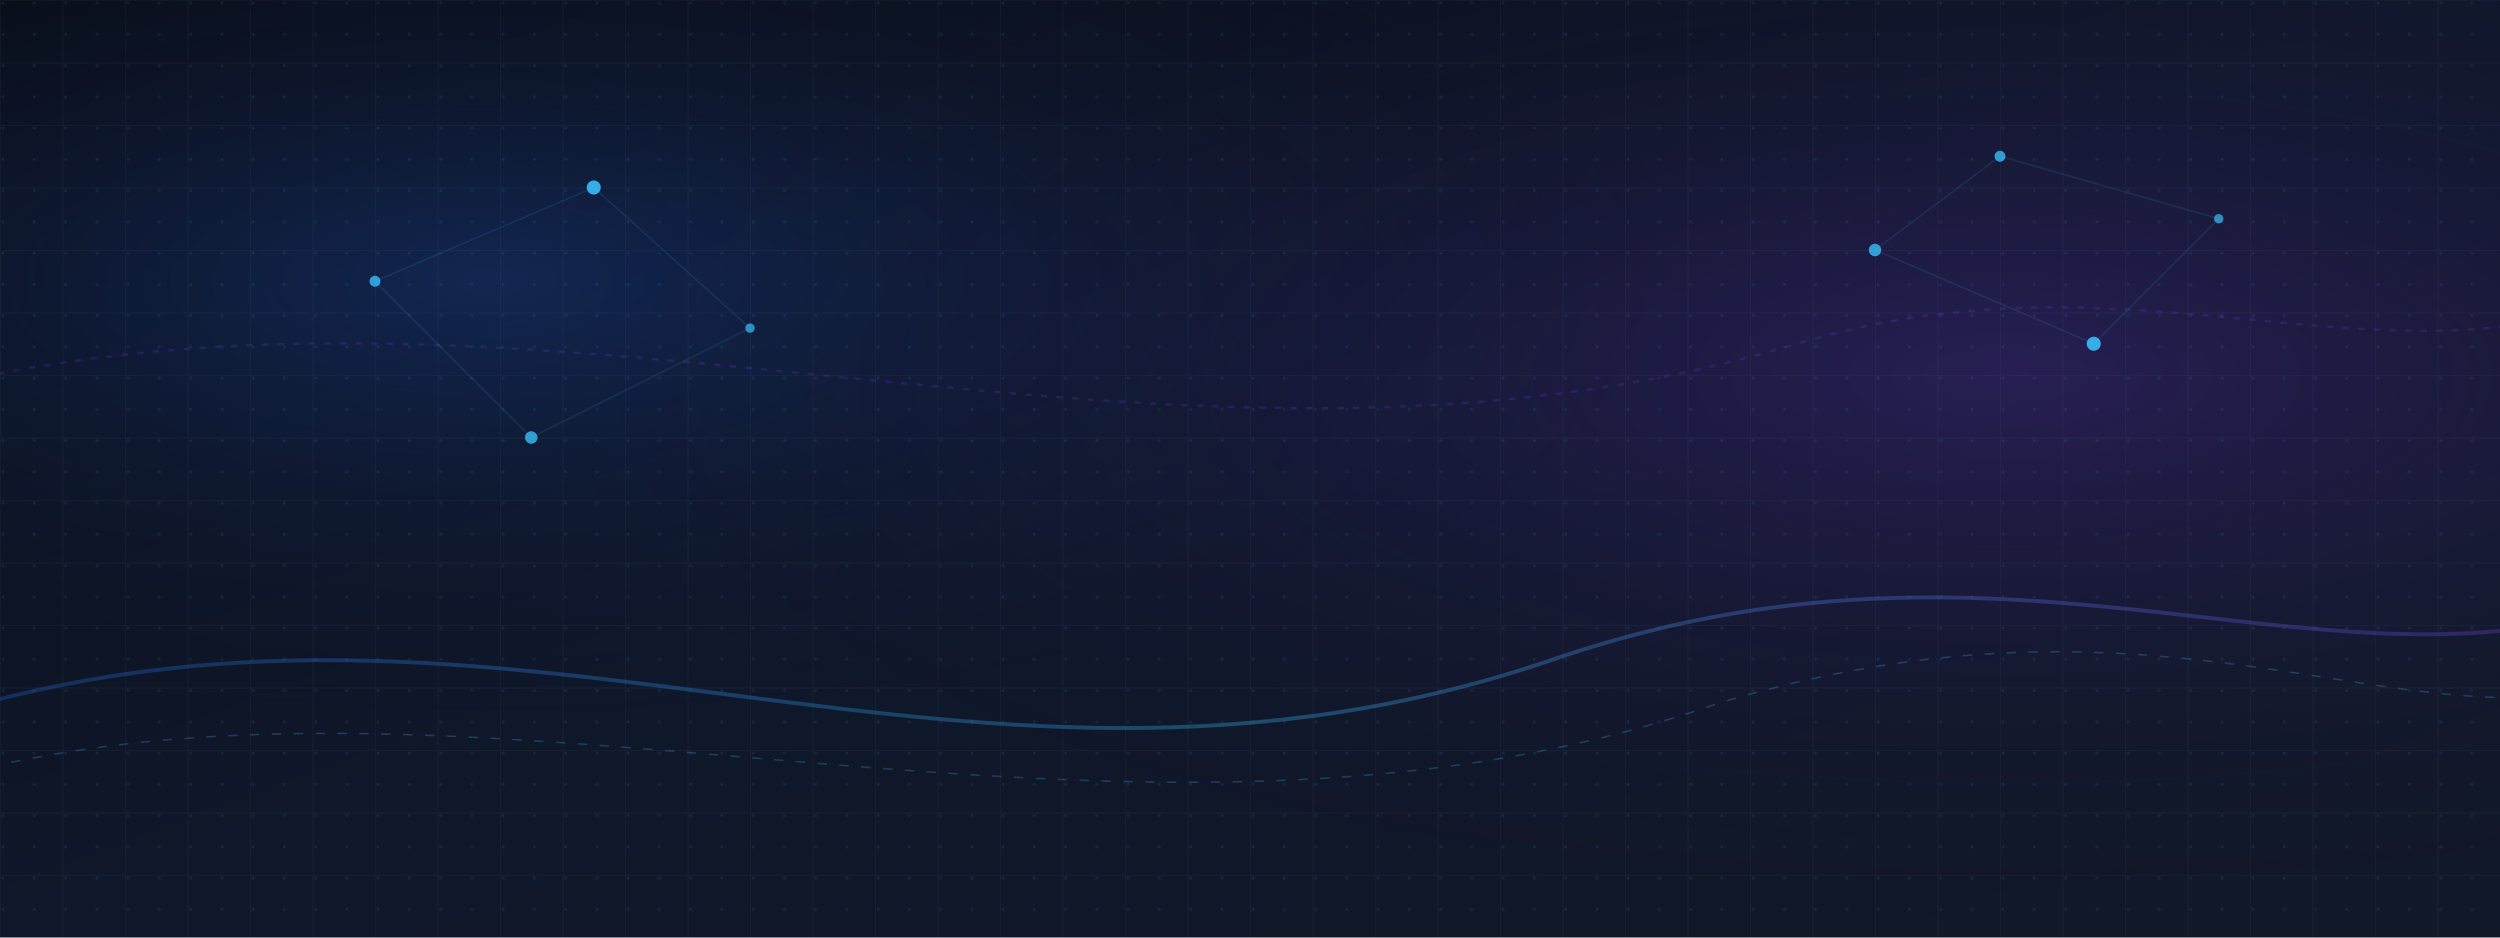
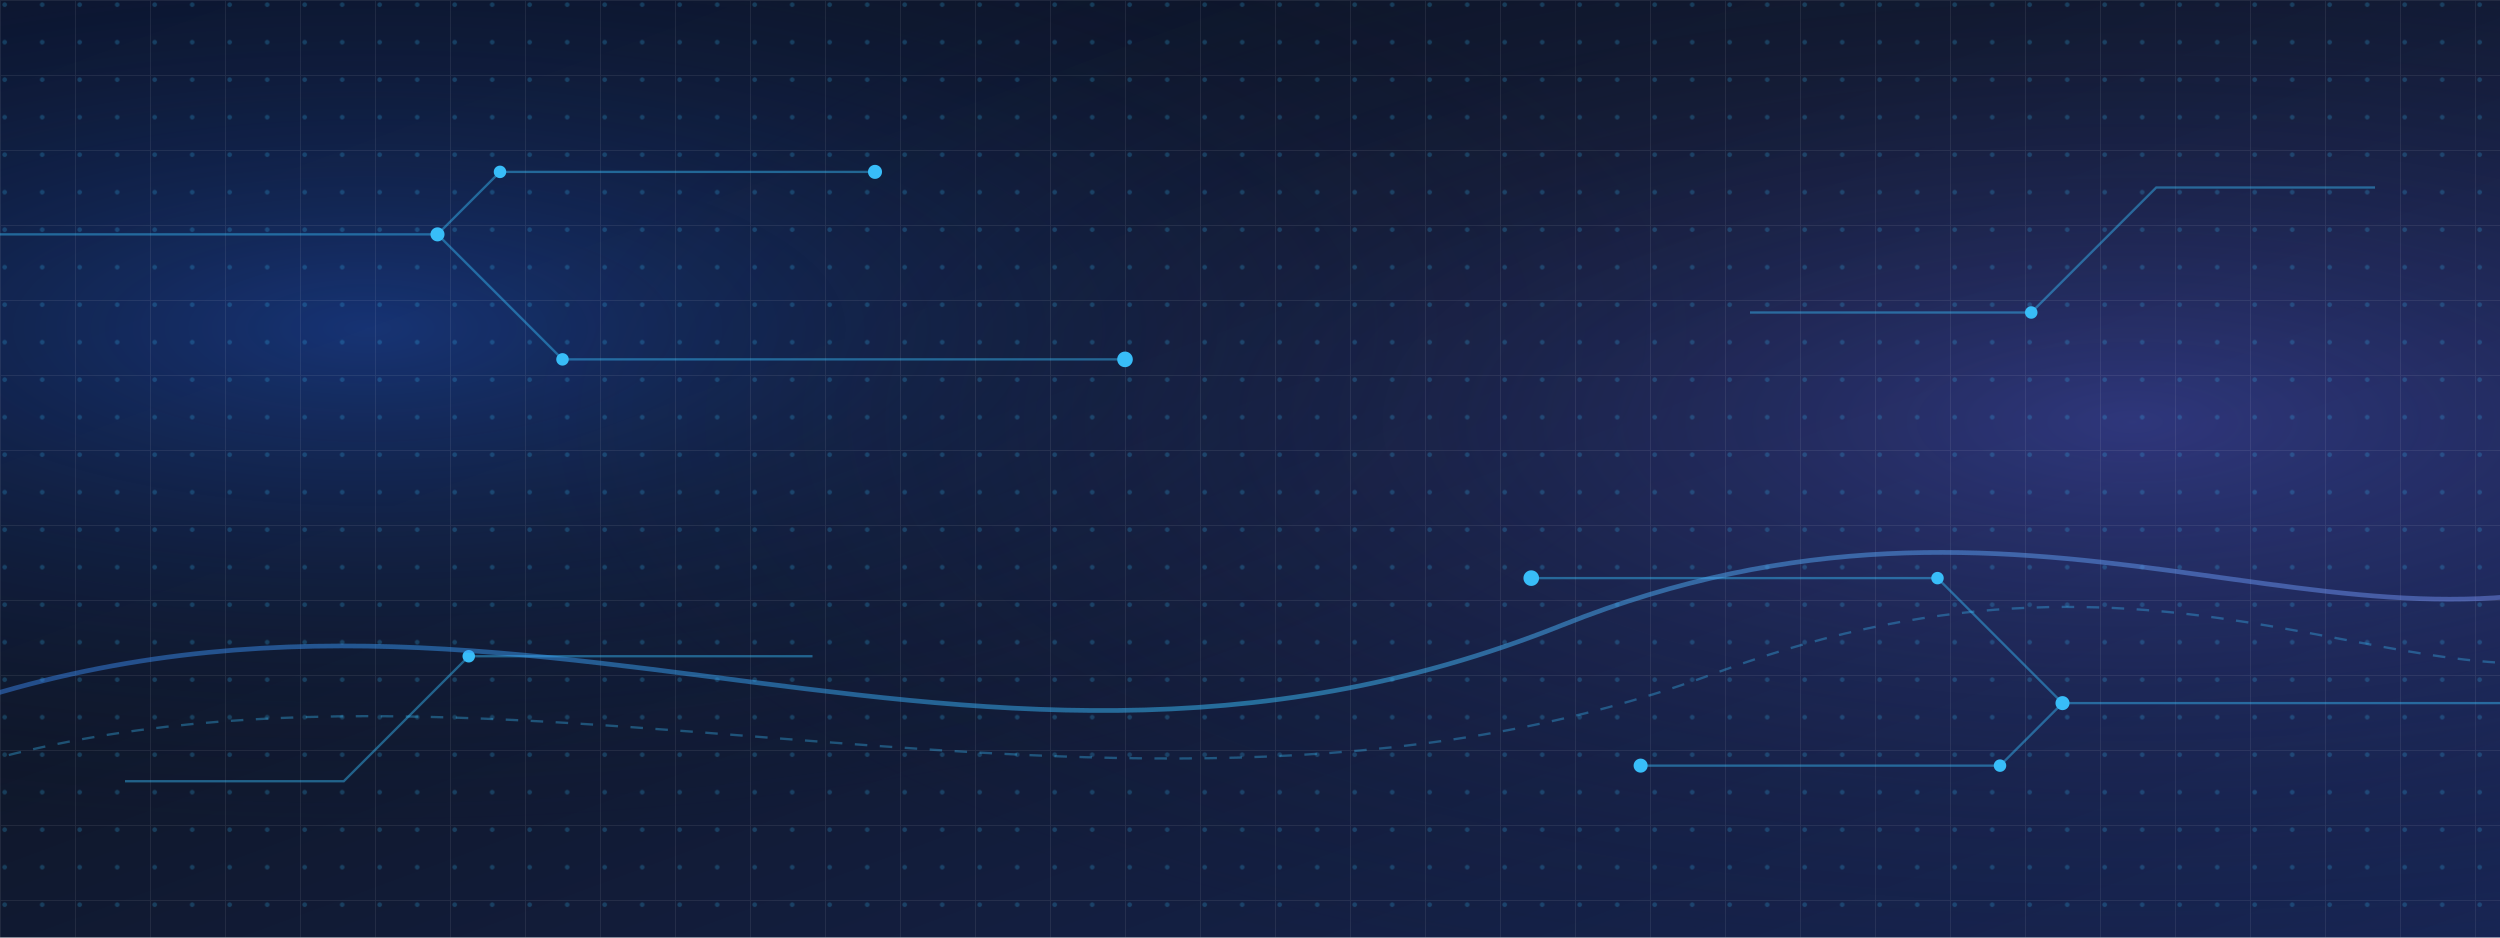
<svg xmlns="http://www.w3.org/2000/svg" viewBox="0 0 1600 600" width="100%" height="100%">
  <defs>
    <linearGradient id="bgGrad" x1="0%" y1="0%" x2="100%" y2="100%">
-       <stop offset="0%" stop-color="#090d16" />
-       <stop offset="50%" stop-color="#0f172a" />
-       <stop offset="100%" stop-color="#111827" />
+       <stop offset="0%" stop-color="#0b1329" />
+       <stop offset="40%" stop-color="#0f172a" />
+       <stop offset="100%" stop-color="#172554" />
    </linearGradient>
    <linearGradient id="accentGrad" x1="0%" y1="0%" x2="100%" y2="0%">
-       <stop offset="0%" stop-color="#2563eb" stop-opacity="0.8" />
-       <stop offset="50%" stop-color="#38bdf8" stop-opacity="0.9" />
-       <stop offset="100%" stop-color="#7c3aed" stop-opacity="0.8" />
+       <stop offset="0%" stop-color="#3b82f6" stop-opacity="0.9" />
+       <stop offset="50%" stop-color="#38bdf8" stop-opacity="1" />
+       <stop offset="100%" stop-color="#818cf8" stop-opacity="0.9" />
    </linearGradient>
-     <radialGradient id="glowLeft" cx="20%" cy="30%" r="50%">
-       <stop offset="0%" stop-color="#2563eb" stop-opacity="0.25" />
-       <stop offset="100%" stop-color="#090d16" stop-opacity="0" />
+     <radialGradient id="glowLeft" cx="15%" cy="35%" r="55%">
+       <stop offset="0%" stop-color="#2563eb" stop-opacity="0.38" />
+       <stop offset="100%" stop-color="#0f172a" stop-opacity="0" />
    </radialGradient>
-     <radialGradient id="glowRight" cx="80%" cy="40%" r="60%">
-       <stop offset="0%" stop-color="#7c3aed" stop-opacity="0.22" />
-       <stop offset="100%" stop-color="#090d16" stop-opacity="0" />
+     <radialGradient id="glowRight" cx="85%" cy="45%" r="65%">
+       <stop offset="0%" stop-color="#6366f1" stop-opacity="0.35" />
+       <stop offset="100%" stop-color="#0f172a" stop-opacity="0" />
    </radialGradient>
-     <pattern id="grid" width="40" height="40" patternUnits="userSpaceOnUse">
-       <path d="M 40 0 L 0 0 0 40" fill="none" stroke="rgba(255,255,255,0.04)" stroke-width="1" />
+     <pattern id="grid" width="48" height="48" patternUnits="userSpaceOnUse">
+       <path d="M 48 0 L 0 0 0 48" fill="none" stroke="rgba(255,255,255,0.08)" stroke-width="1.2" />
    </pattern>
-     <pattern id="dots" width="20" height="20" patternUnits="userSpaceOnUse">
-       <circle cx="2" cy="2" r="1" fill="rgba(56, 189, 248, 0.15)" />
+     <pattern id="dots" width="24" height="24" patternUnits="userSpaceOnUse">
+       <circle cx="3" cy="3" r="1.5" fill="rgba(56, 189, 248, 0.28)" />
    </pattern>
  </defs>
  <rect width="1600" height="600" fill="url(#bgGrad)" />
  <rect width="1600" height="600" fill="url(#glowLeft)" />
  <rect width="1600" height="600" fill="url(#glowRight)" />
  <rect width="1600" height="600" fill="url(#grid)" />
-   <rect width="1600" height="600" fill="url(#dots)" opacity="0.7" />
-   <path d="M -100 480 C 300 320, 600 560, 1000 420 C 1300 320, 1500 460, 1700 380" fill="none" stroke="url(#accentGrad)" stroke-width="2.5" opacity="0.35" />
-   <path d="M -100 520 C 250 380, 700 590, 1100 450 C 1400 360, 1550 490, 1700 430" fill="none" stroke="#38bdf8" stroke-width="1" stroke-dasharray="6,8" opacity="0.25" />
-   <path d="M -50 250 C 350 150, 750 340, 1150 220 C 1350 160, 1500 240, 1650 200" fill="none" stroke="#7c3aed" stroke-width="1.5" stroke-dasharray="4,6" opacity="0.2" />
-   <g opacity="0.4" stroke="rgba(56, 189, 248, 0.3)" stroke-width="1">
-     <line x1="240" y1="180" x2="380" y2="120" />
-     <line x1="380" y1="120" x2="480" y2="210" />
-     <line x1="480" y1="210" x2="340" y2="280" />
-     <line x1="340" y1="280" x2="240" y2="180" />
-     <line x1="1200" y1="160" x2="1340" y2="220" />
-     <line x1="1340" y1="220" x2="1420" y2="140" />
-     <line x1="1420" y1="140" x2="1280" y2="100" />
-     <line x1="1280" y1="100" x2="1200" y2="160" />
+   <rect width="1600" height="600" fill="url(#dots)" opacity="0.8" />
+   <g stroke="rgba(56, 189, 248, 0.45)" stroke-width="1.5" fill="none">
+     <path d="M 0 150 L 280 150 L 360 230 L 720 230" />
+     <path d="M 280 150 L 320 110 L 560 110" />
+     <path d="M 1600 450 L 1320 450 L 1240 370 L 980 370" />
+     <path d="M 1320 450 L 1280 490 L 1050 490" />
+     <path d="M 80 500 L 220 500 L 300 420 L 520 420" />
+     <path d="M 1520 120 L 1380 120 L 1300 200 L 1120 200" />
  </g>
  <g fill="#38bdf8">
-     <circle cx="240" cy="180" r="3.5" opacity="0.8" />
-     <circle cx="380" cy="120" r="4.5" opacity="0.9" />
-     <circle cx="480" cy="210" r="3" opacity="0.7" />
-     <circle cx="340" cy="280" r="4" opacity="0.8" />
-     <circle cx="1200" cy="160" r="4" opacity="0.8" />
-     <circle cx="1340" cy="220" r="4.5" opacity="0.9" />
-     <circle cx="1420" cy="140" r="3" opacity="0.7" />
-     <circle cx="1280" cy="100" r="3.5" opacity="0.8" />
+     <circle cx="280" cy="150" r="4.5" />
+     <circle cx="360" cy="230" r="4" />
+     <circle cx="720" cy="230" r="5" />
+     <circle cx="320" cy="110" r="4" />
+     <circle cx="560" cy="110" r="4.5" />
+     <circle cx="1320" cy="450" r="4.5" />
+     <circle cx="1240" cy="370" r="4" />
+     <circle cx="980" cy="370" r="5" />
+     <circle cx="1280" cy="490" r="4" />
+     <circle cx="1050" cy="490" r="4.5" />
+     <circle cx="300" cy="420" r="4" />
+     <circle cx="1300" cy="200" r="4" />
  </g>
+   <path d="M -100 480 C 300 300, 600 560, 1000 400 C 1300 280, 1500 440, 1700 360" fill="none" stroke="url(#accentGrad)" stroke-width="3" opacity="0.5" />
+   <path d="M -100 520 C 250 360, 700 580, 1100 430 C 1400 320, 1550 470, 1700 410" fill="none" stroke="#38bdf8" stroke-width="1.5" stroke-dasharray="8,8" opacity="0.35" />
</svg>
